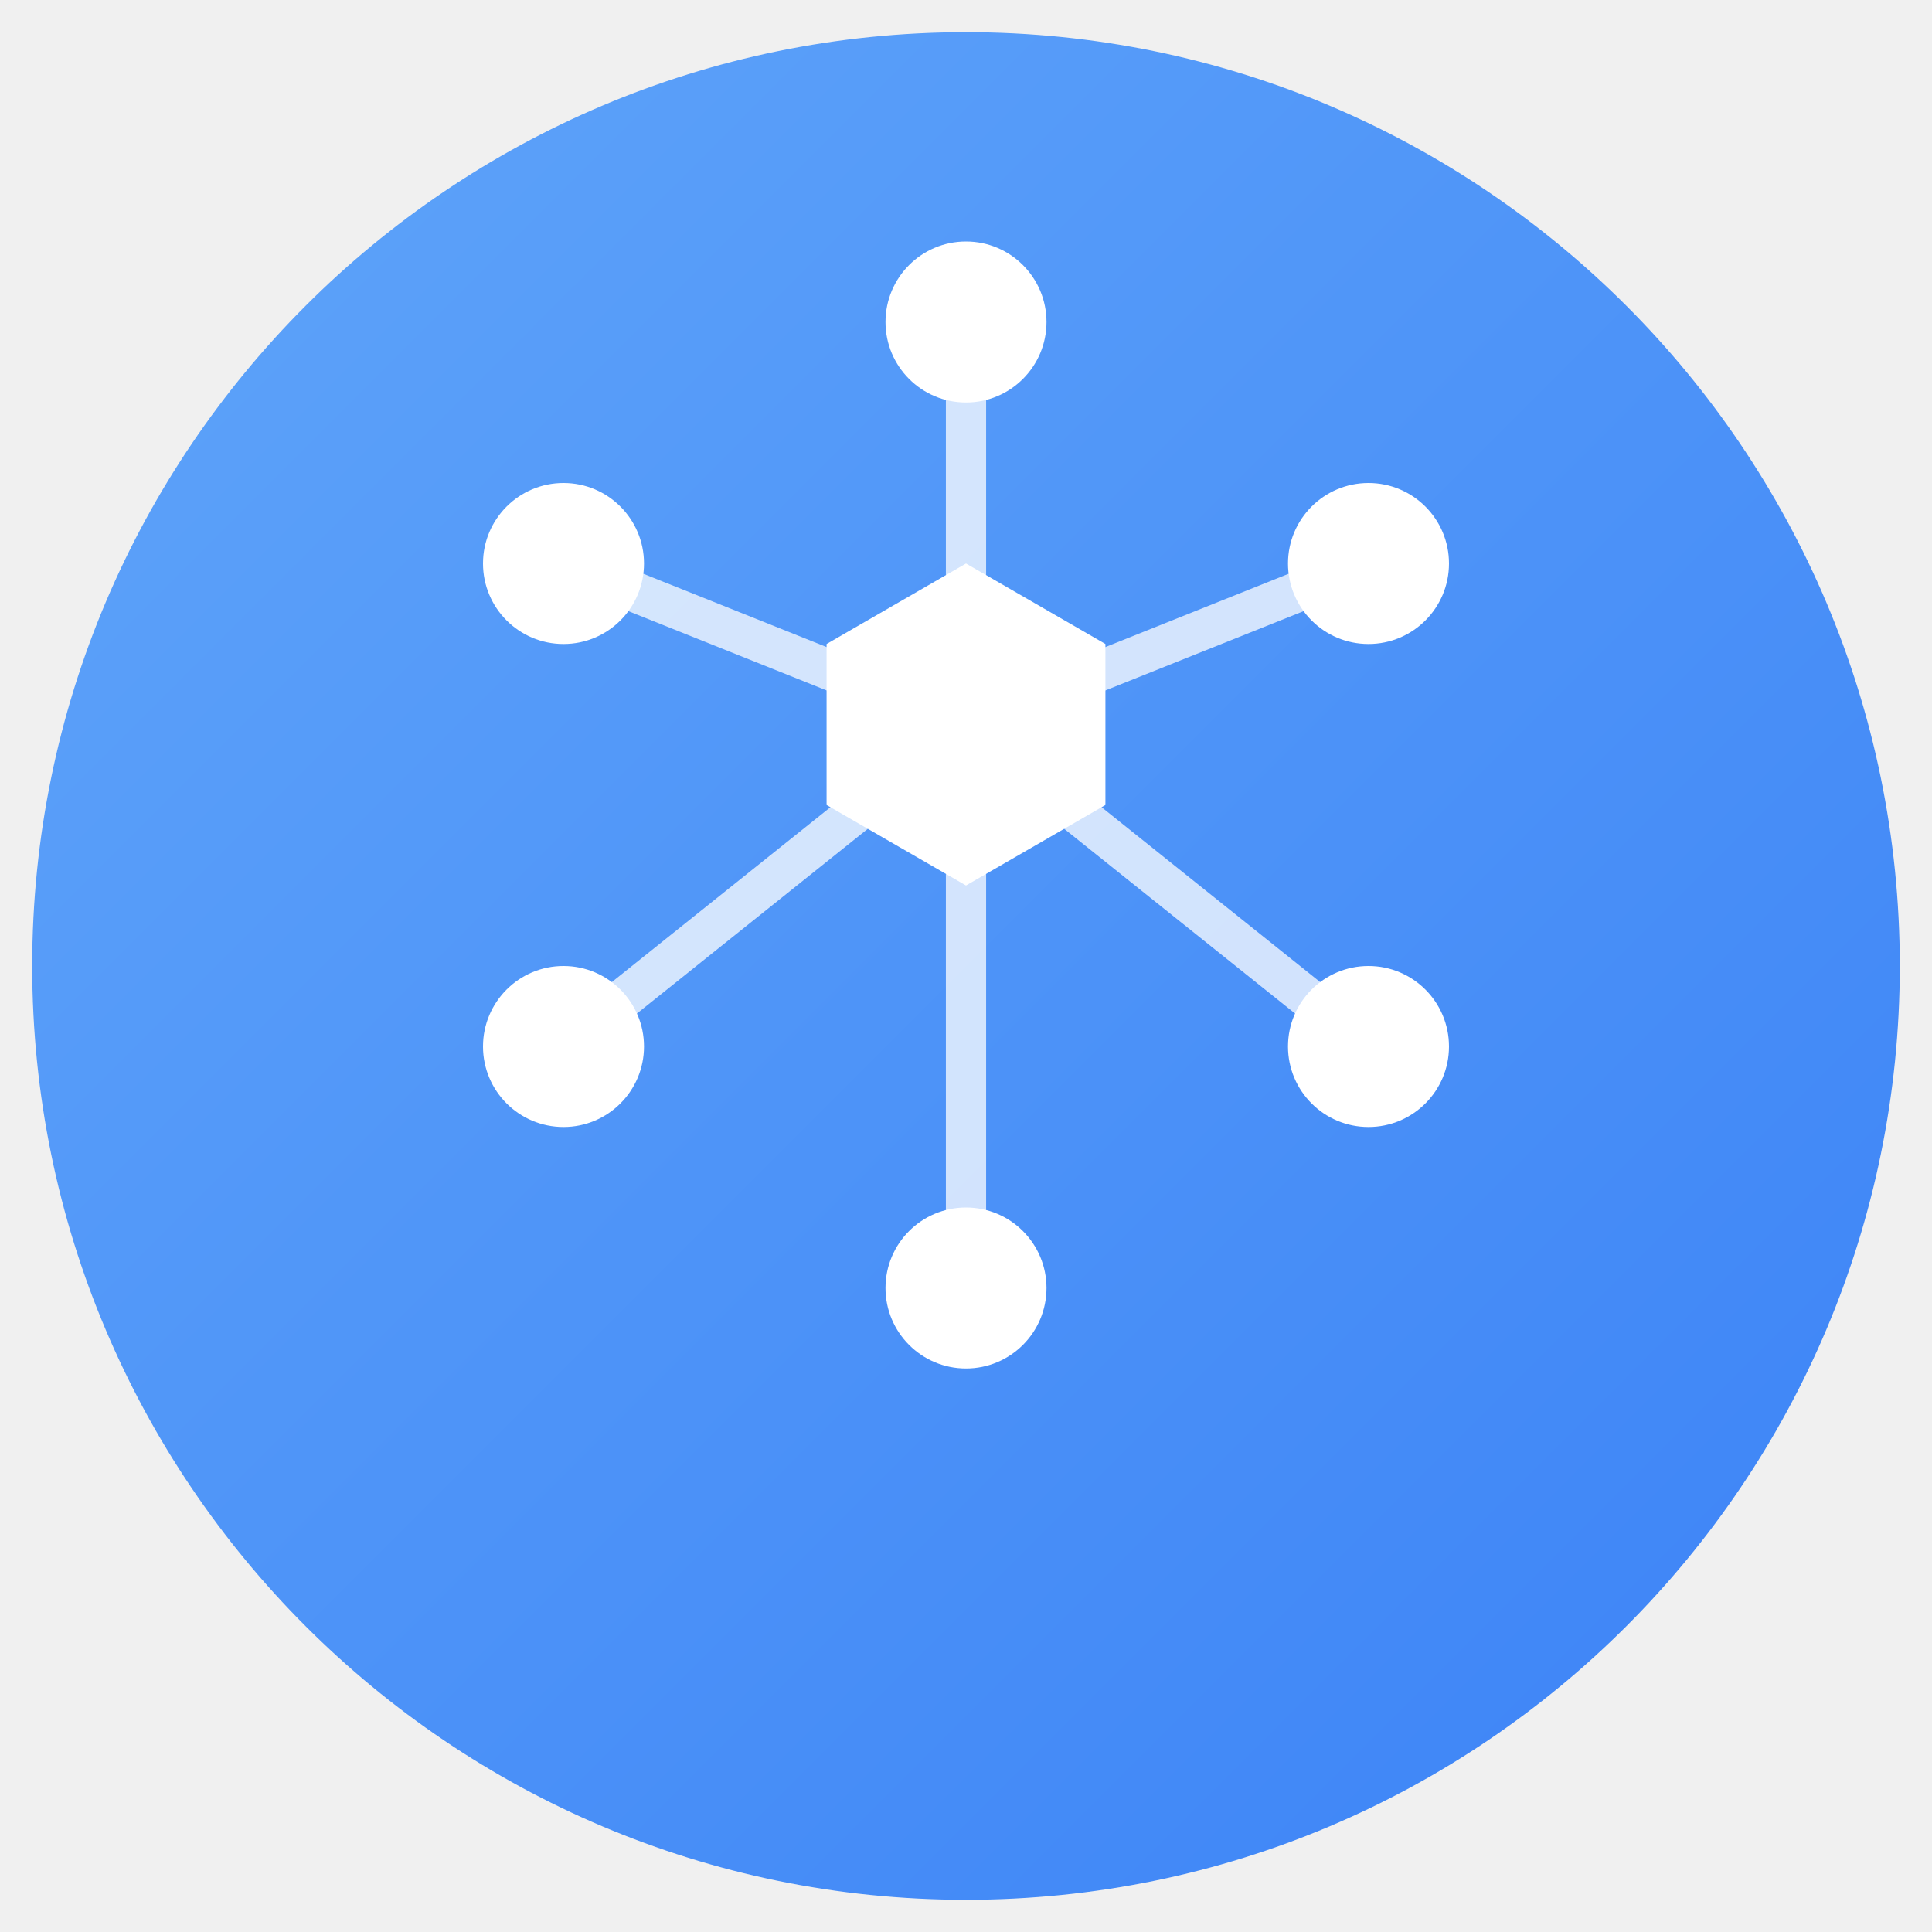
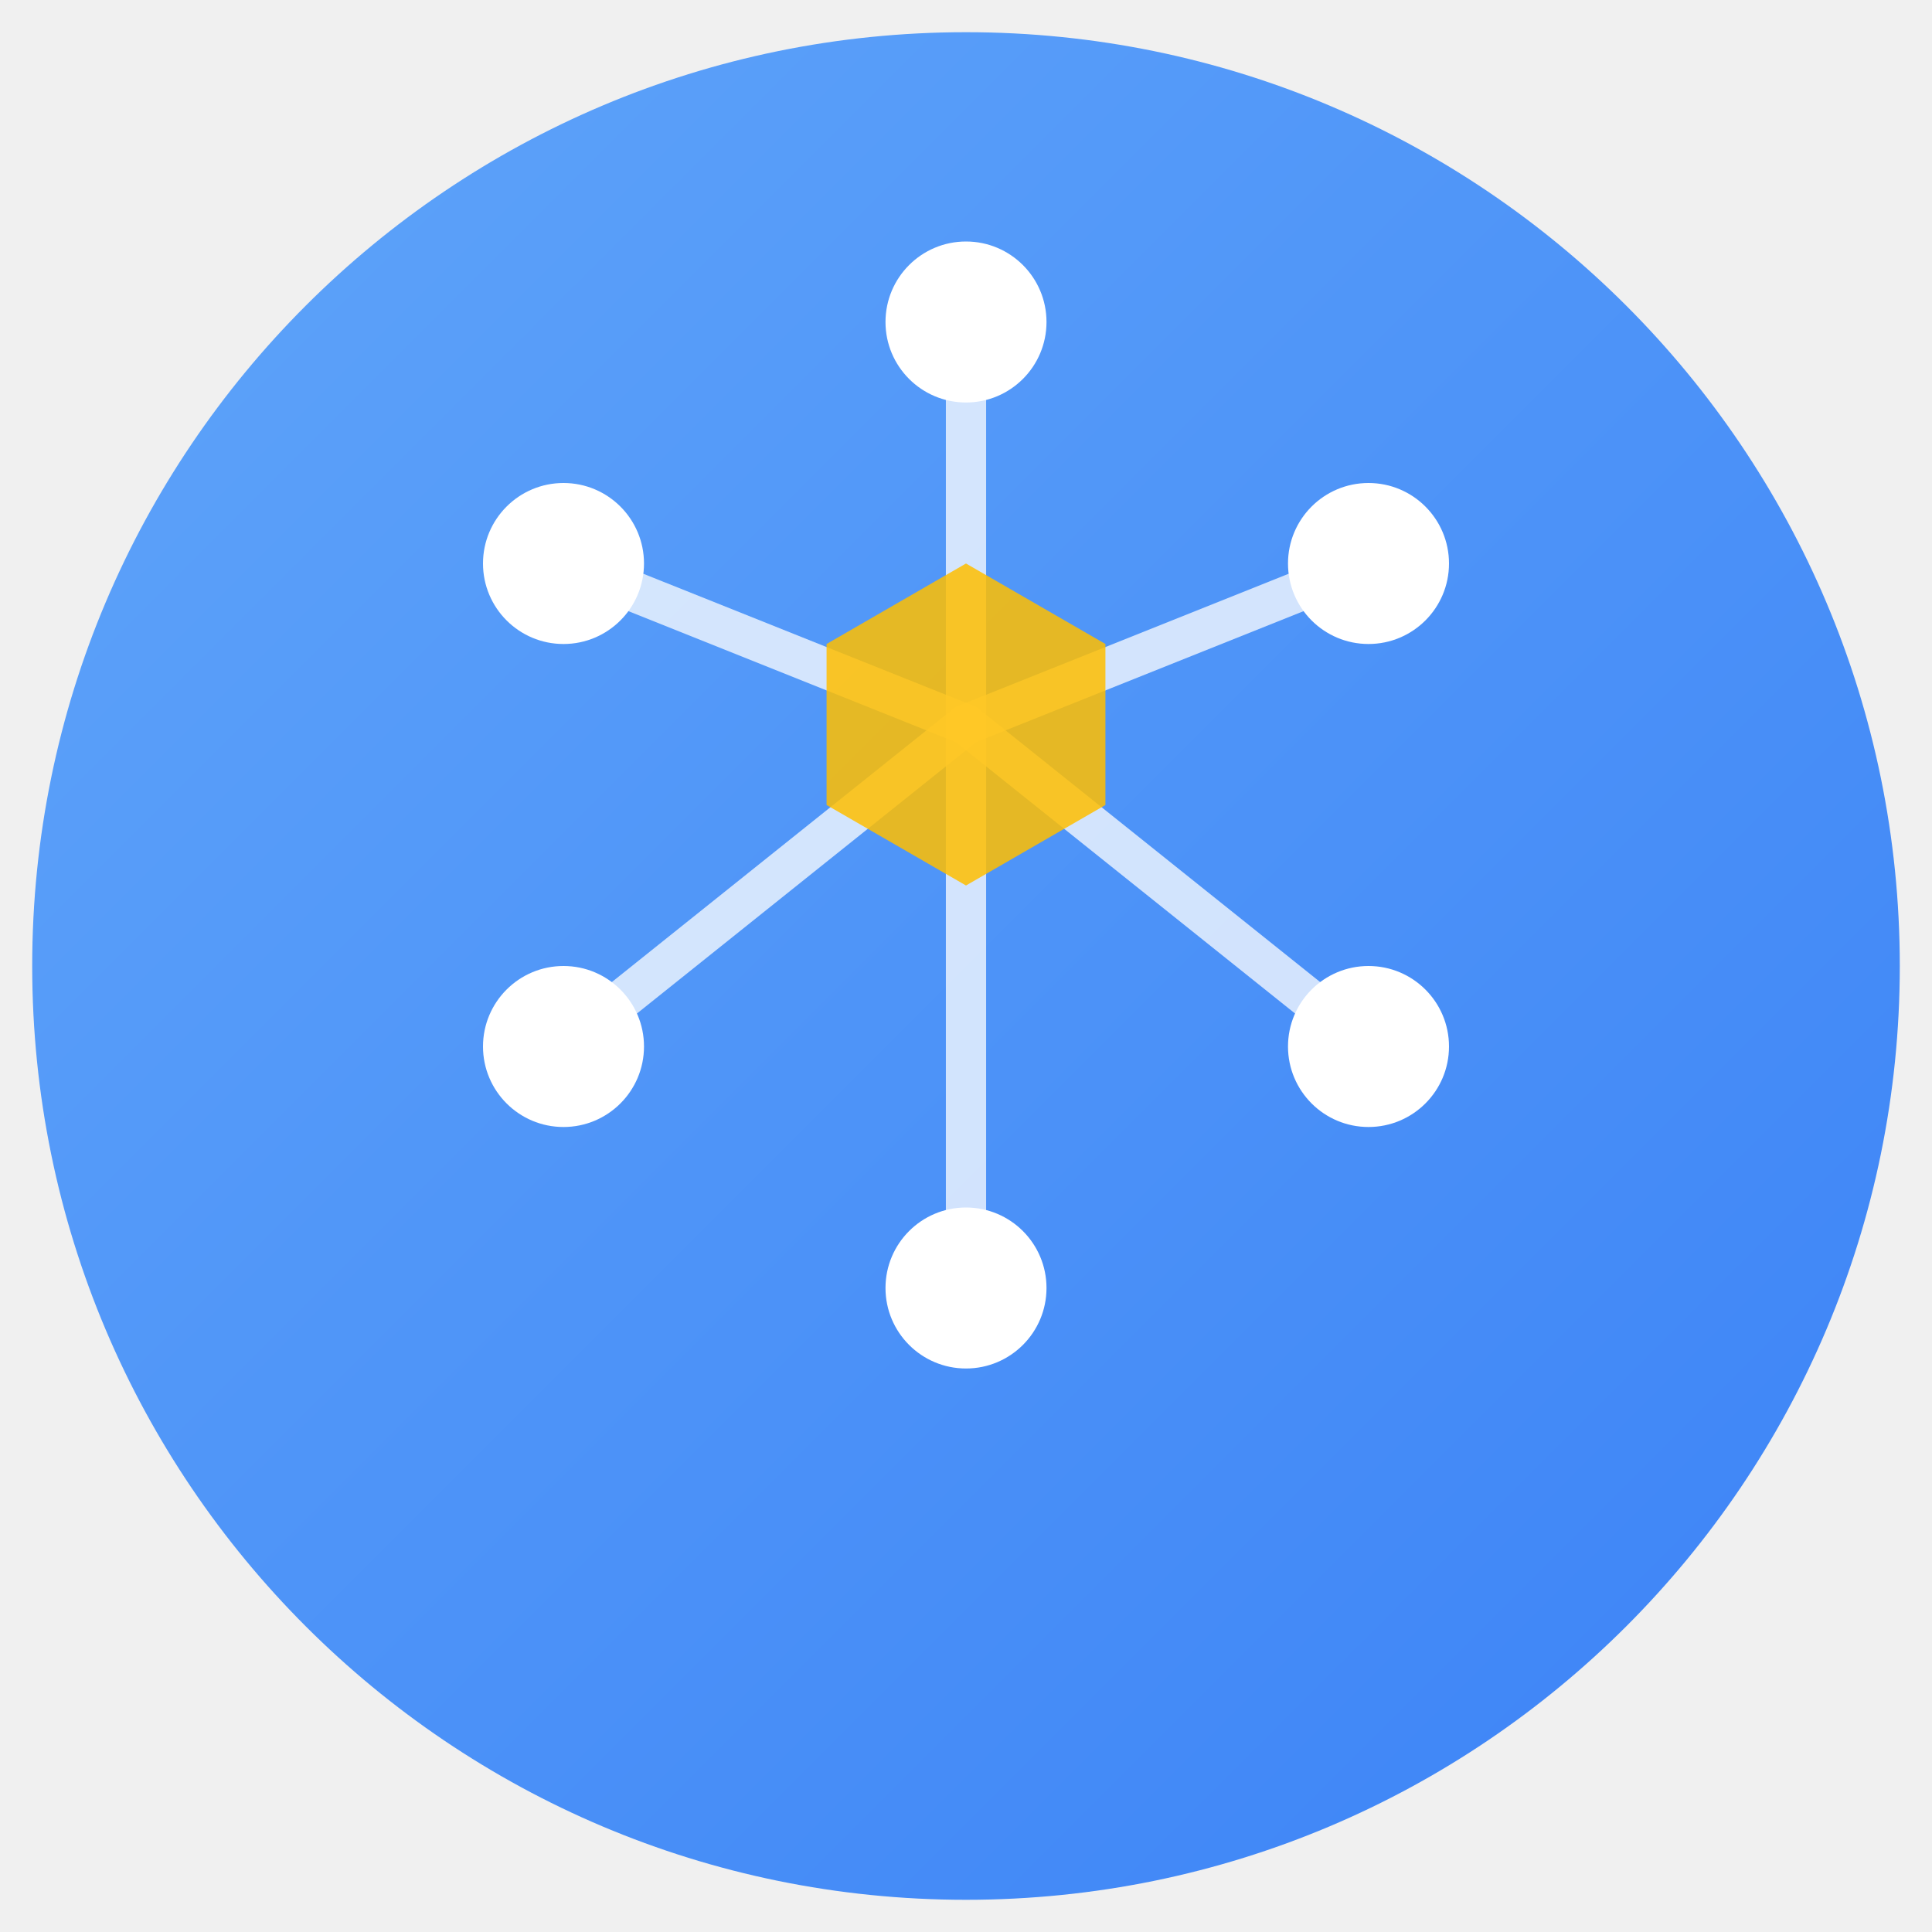
<svg xmlns="http://www.w3.org/2000/svg" width="512" height="512" viewBox="0 0 120 120">
  <defs>
    <linearGradient id="mainGradient" x1="0%" y1="0%" x2="100%" y2="100%">
      <stop offset="0%" style="stop-color:#60a5fa;stop-opacity:1" />
      <stop offset="100%" style="stop-color:#3b82f6;stop-opacity:1" />
    </linearGradient>
  </defs>
  <circle cx="60" cy="60" r="58" fill="url(#mainGradient)" />
  <line x1="60" y1="45" x2="60" y2="20" stroke="white" stroke-width="2.5" opacity="0.75" stroke-linecap="round" />
  <line x1="60" y1="45" x2="85" y2="35" stroke="white" stroke-width="2.5" opacity="0.75" stroke-linecap="round" />
  <line x1="60" y1="45" x2="85" y2="65" stroke="white" stroke-width="2.5" opacity="0.75" stroke-linecap="round" />
  <line x1="60" y1="45" x2="60" y2="80" stroke="white" stroke-width="2.5" opacity="0.75" stroke-linecap="round" />
  <line x1="60" y1="45" x2="35" y2="65" stroke="white" stroke-width="2.5" opacity="0.75" stroke-linecap="round" />
  <line x1="60" y1="45" x2="35" y2="35" stroke="white" stroke-width="2.5" opacity="0.75" stroke-linecap="round" />
-   <path d="M 60 35 L 68.66 40 L 68.66 50 L 60 55 L 51.34 50 L 51.34 40 Z" fill="white" stroke="none" />
+   <path d="M 60 35 L 68.66 40 L 68.66 50 L 60 55 L 51.34 50 L 51.34 40 Z" fill="#FFBF00" fill-opacity="0.85" stroke="none" />
  <circle cx="60" cy="20" r="5" fill="white" />
  <circle cx="85" cy="35" r="5" fill="white" />
  <circle cx="85" cy="65" r="5" fill="white" />
  <circle cx="60" cy="80" r="5" fill="white" />
  <circle cx="35" cy="65" r="5" fill="white" />
  <circle cx="35" cy="35" r="5" fill="white" />
</svg>
